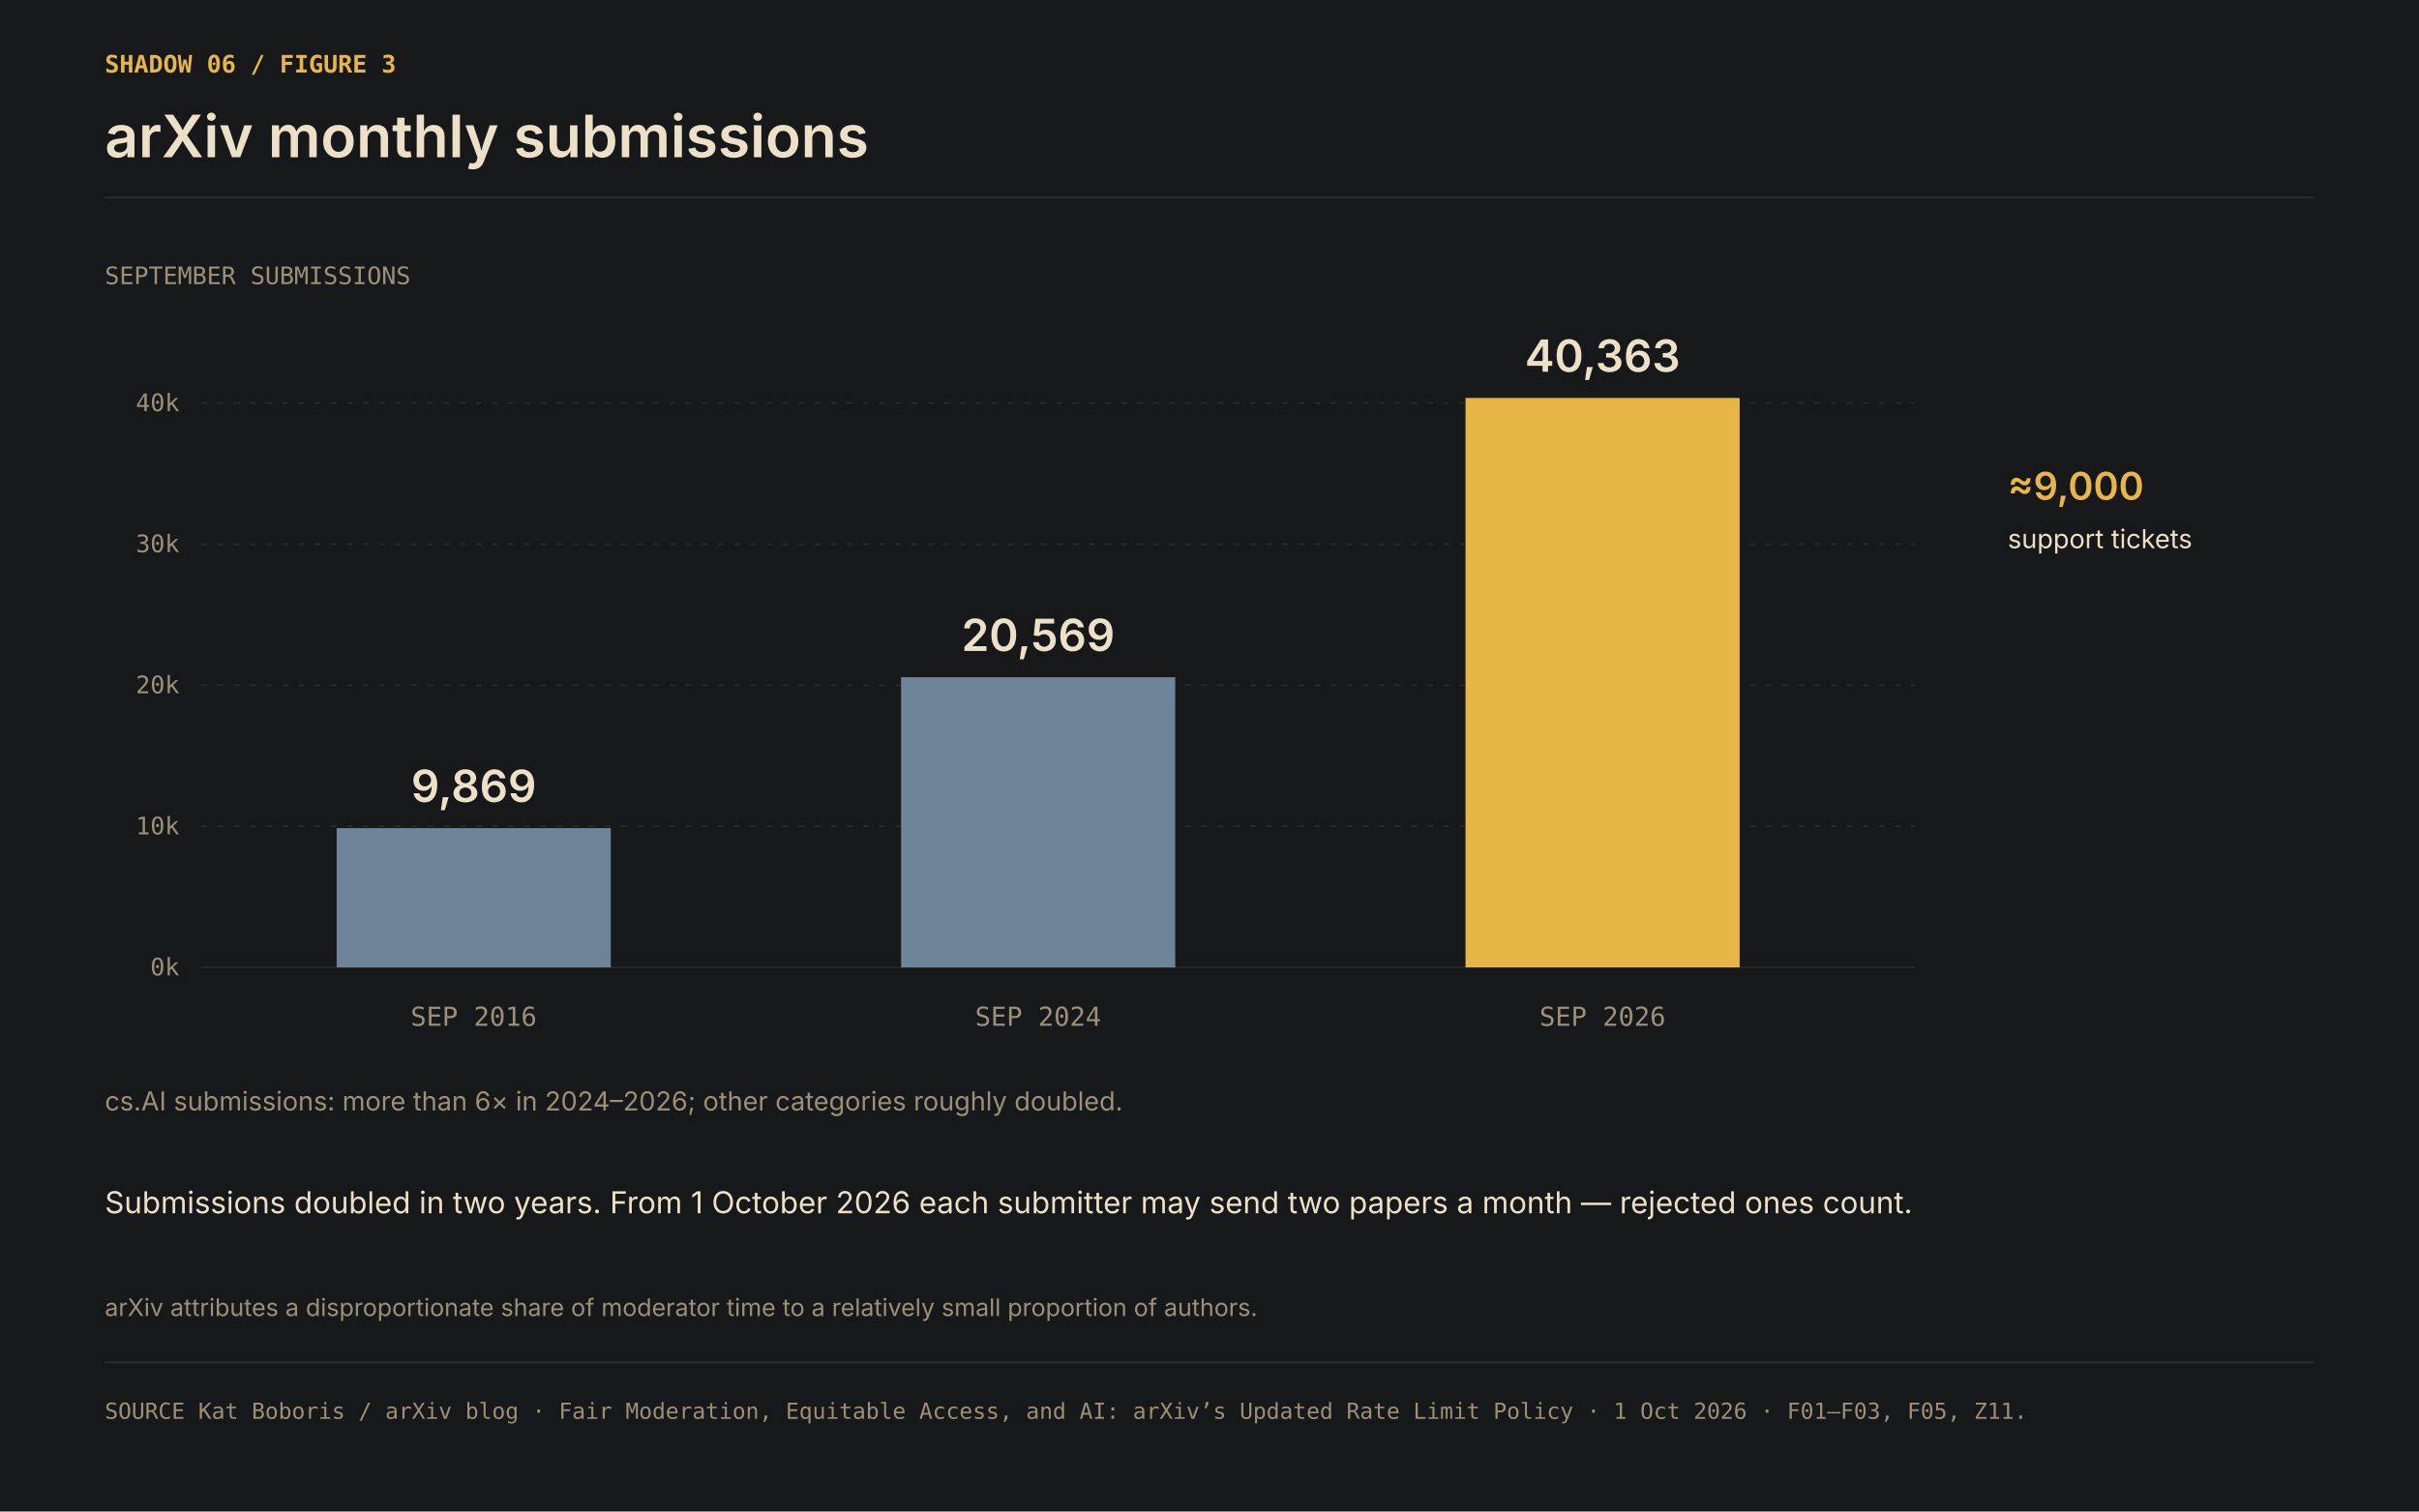
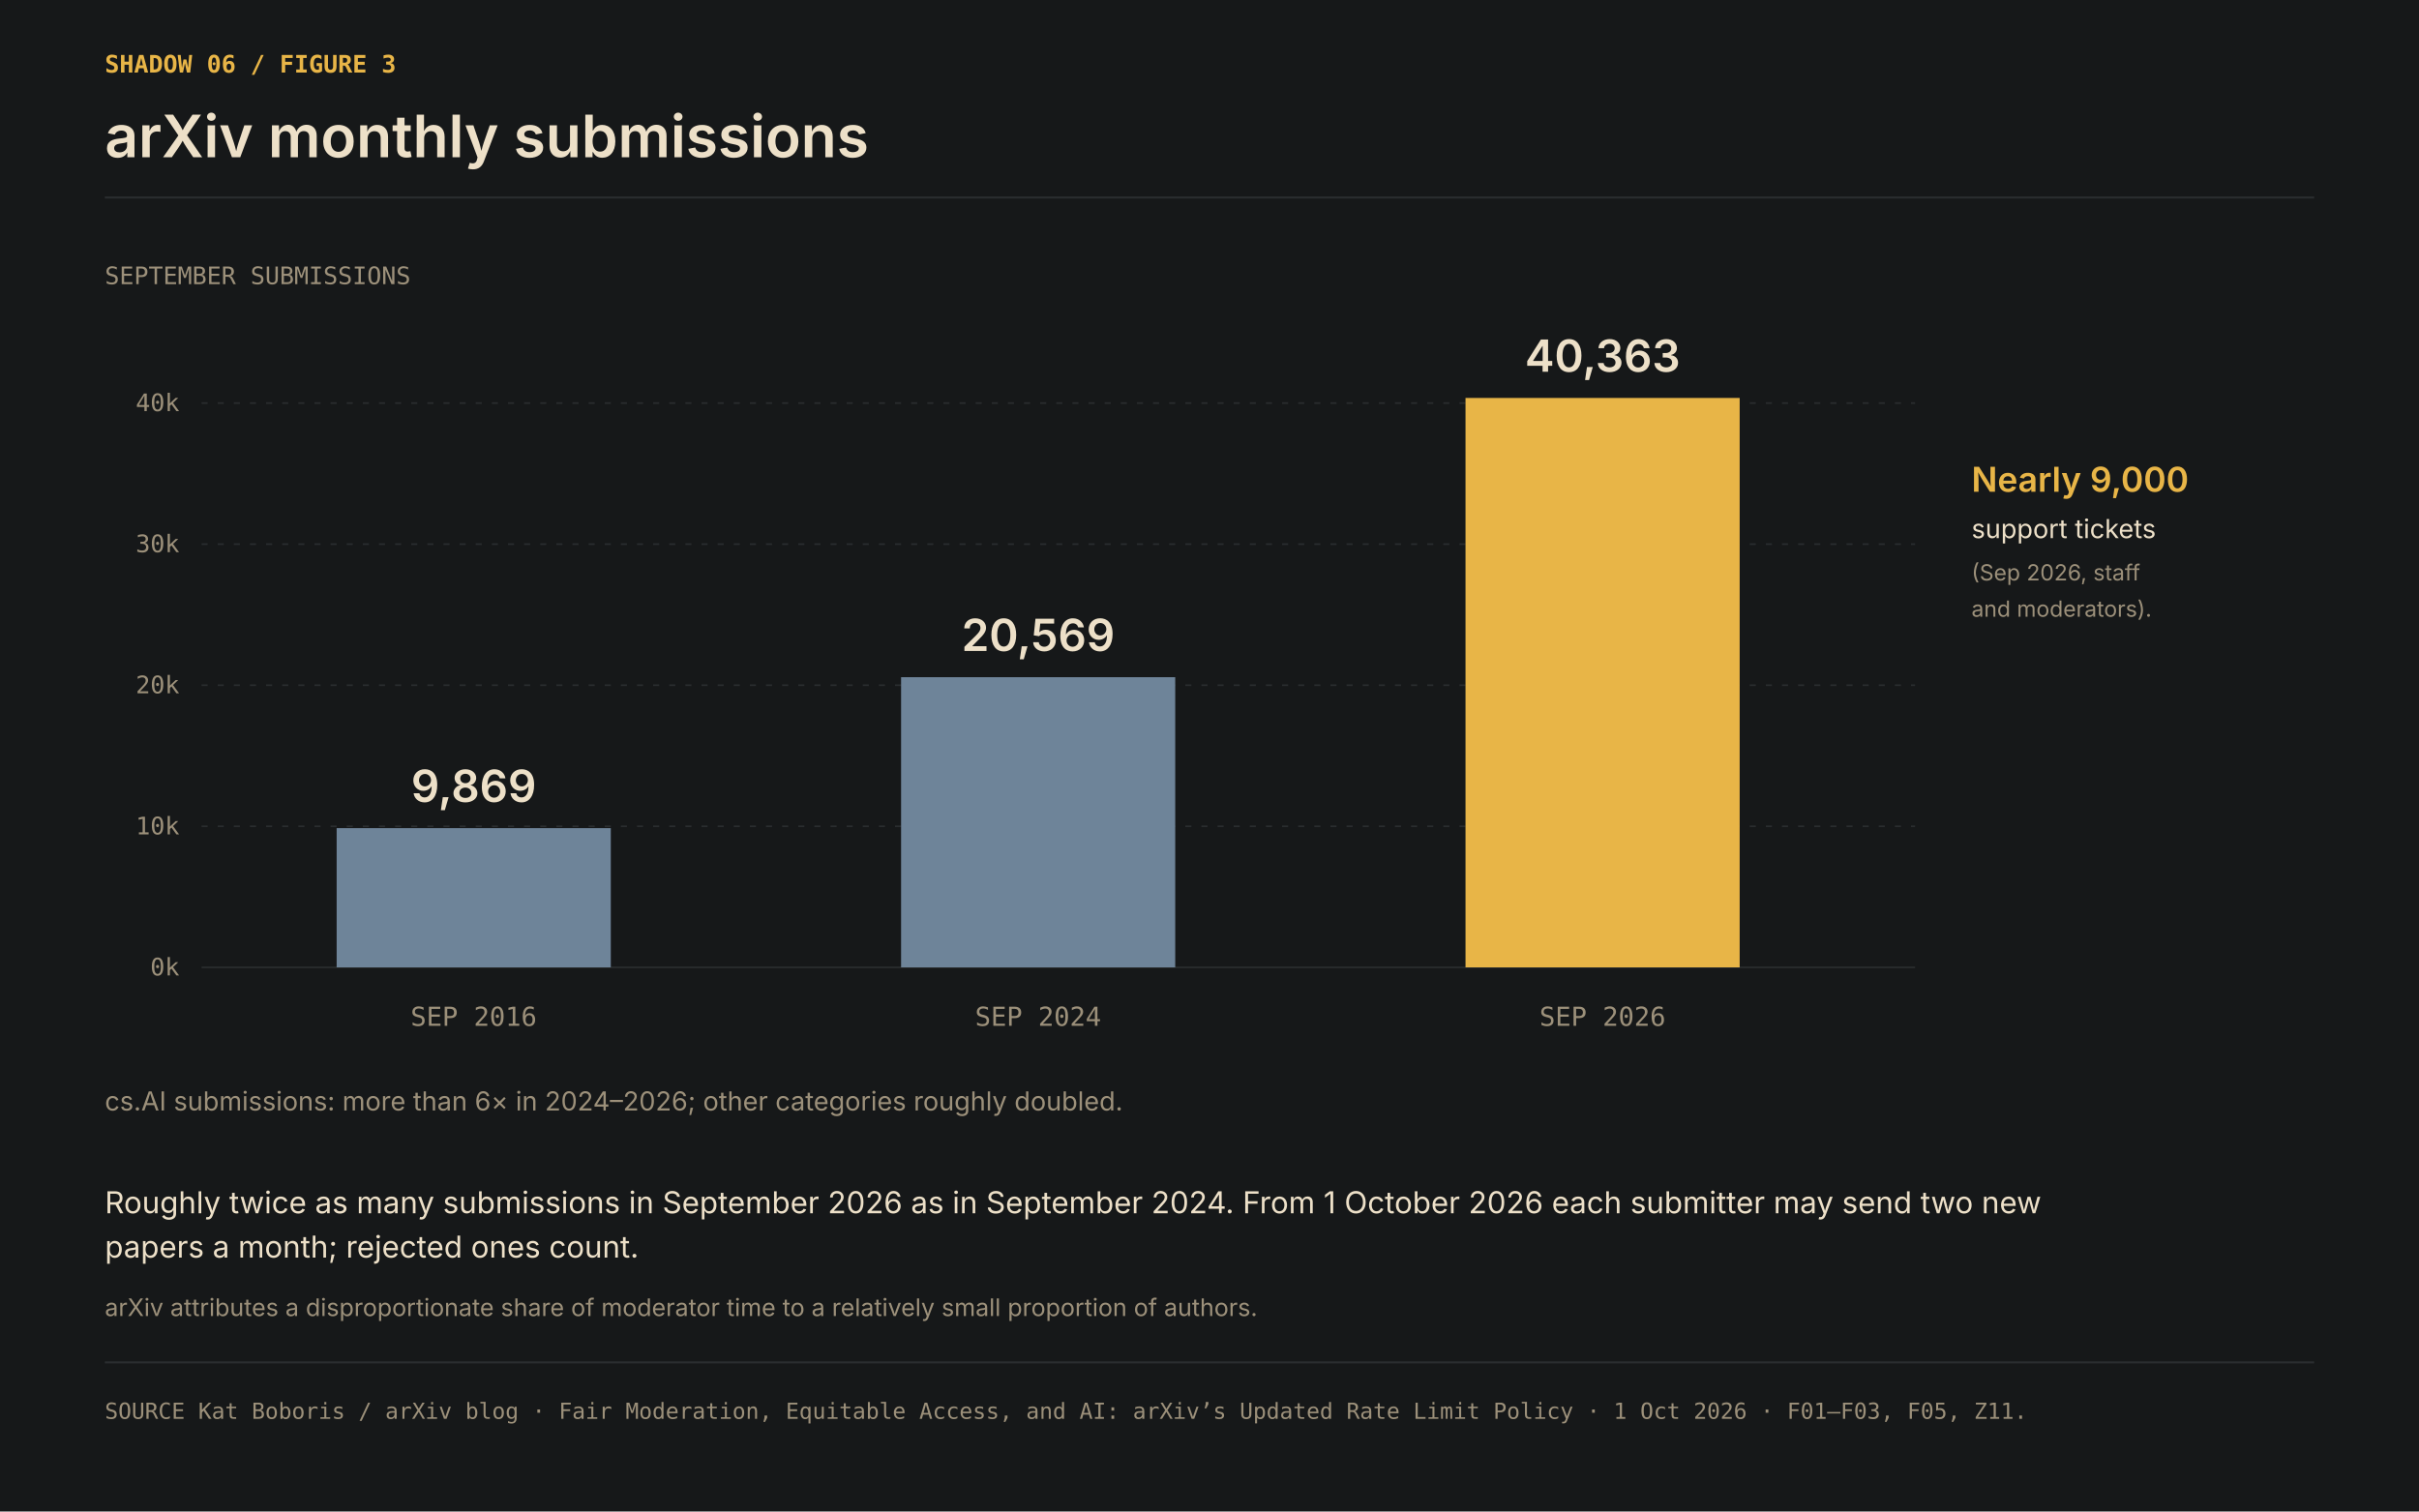
<svg xmlns="http://www.w3.org/2000/svg" width="1200" height="750" viewBox="0 0 1200 750" role="img" aria-labelledby="title desc">
  <rect width="1200" height="750" fill="#161819" />
  <text x="52" y="36" fill="#E8B547" font-family="JetBrains Mono,monospace" font-size="12" font-weight="600" text-anchor="start">SHADOW 06  /  FIGURE 3</text>
  <text x="52" y="78" fill="#EDE0C8" font-family="Inter,Arial,sans-serif" font-size="29" font-weight="600" text-anchor="start">arXiv monthly submissions</text>
  <line x1="52" y1="98" x2="1148" y2="98" stroke="#2A2D2F" stroke-width="1" />
  <text x="52" y="141" fill="#9C907A" font-family="JetBrains Mono,monospace" font-size="12" font-weight="400" text-anchor="start">SEPTEMBER SUBMISSIONS</text>
  <line x1="100" y1="480" x2="950" y2="480" stroke="#2A2D2F" stroke-width="0.8" />
  <text x="89" y="484" fill="#9C907A" font-family="JetBrains Mono,monospace" font-size="12" font-weight="400" text-anchor="end">0k</text>
  <line x1="100" y1="410" x2="950" y2="410" stroke="#2A2D2F" stroke-width="0.8" stroke-dasharray="3 5" />
  <text x="89" y="414" fill="#9C907A" font-family="JetBrains Mono,monospace" font-size="12" font-weight="400" text-anchor="end">10k</text>
  <line x1="100" y1="340" x2="950" y2="340" stroke="#2A2D2F" stroke-width="0.8" stroke-dasharray="3 5" />
  <text x="89" y="344" fill="#9C907A" font-family="JetBrains Mono,monospace" font-size="12" font-weight="400" text-anchor="end">20k</text>
  <line x1="100" y1="270" x2="950" y2="270" stroke="#2A2D2F" stroke-width="0.8" stroke-dasharray="3 5" />
  <text x="89" y="274" fill="#9C907A" font-family="JetBrains Mono,monospace" font-size="12" font-weight="400" text-anchor="end">30k</text>
  <line x1="100" y1="200" x2="950" y2="200" stroke="#2A2D2F" stroke-width="0.8" stroke-dasharray="3 5" />
  <text x="89" y="204" fill="#9C907A" font-family="JetBrains Mono,monospace" font-size="12" font-weight="400" text-anchor="end">40k</text>
  <rect x="167" y="410.917" width="136" height="69.083" fill="#6E8499" data-row="0" data-field="submissions" data-value="9869" data-base="480" data-top="165" data-max="45000" />
  <text x="235" y="397.917" fill="#EDE0C8" font-family="Inter,Arial,sans-serif" font-size="22" font-weight="600" text-anchor="middle">9,869</text>
  <text x="235" y="509" fill="#9C907A" font-family="JetBrains Mono,monospace" font-size="13" font-weight="400" text-anchor="middle">SEP 2016</text>
  <rect x="447" y="336.017" width="136" height="143.983" fill="#6E8499" data-row="1" data-field="submissions" data-value="20569" data-base="480" data-top="165" data-max="45000" />
  <text x="515" y="323.017" fill="#EDE0C8" font-family="Inter,Arial,sans-serif" font-size="22" font-weight="600" text-anchor="middle">20,569</text>
  <text x="515" y="509" fill="#9C907A" font-family="JetBrains Mono,monospace" font-size="13" font-weight="400" text-anchor="middle">SEP 2024</text>
  <rect x="727" y="197.459" width="136" height="282.541" fill="#E8B547" data-row="2" data-field="submissions" data-value="40363" data-base="480" data-top="165" data-max="45000" />
  <text x="795" y="184.459" fill="#EDE0C8" font-family="Inter,Arial,sans-serif" font-size="22" font-weight="600" text-anchor="middle">40,363</text>
  <text x="795" y="509" fill="#9C907A" font-family="JetBrains Mono,monospace" font-size="13" font-weight="400" text-anchor="middle">SEP 2026</text>
-   <text x="996" y="248" fill="#E8B547" font-family="Inter,Arial,sans-serif" font-size="19" font-weight="600" text-anchor="start">≈9,000</text>
-   <text x="996" y="272" fill="#EDE0C8" font-family="Inter,Arial,sans-serif" font-size="13" font-weight="400" text-anchor="start">support tickets</text>
+   <g data-pack04-role="callout">
+     <text x="978" y="244" fill="#E8B547" font-family="Inter,Arial,sans-serif" font-size="17" font-weight="600" text-anchor="start">Nearly 9,000</text>
+     <text x="978" y="267" fill="#EDE0C8" font-family="Inter,Arial,sans-serif" font-size="13" font-weight="400" text-anchor="start">support tickets</text>
+     <text x="978" y="288" fill="#9C907A" font-family="Inter,Arial,sans-serif" font-size="11" font-weight="400" text-anchor="start">(Sep 2026, staff</text>
+     <text x="978" y="306" fill="#9C907A" font-family="Inter,Arial,sans-serif" font-size="11" font-weight="400" text-anchor="start">and moderators).</text>
+   </g>
  <text x="52" y="551" fill="#9C907A" font-family="Inter,Arial,sans-serif" font-size="13" font-weight="400" text-anchor="start">cs.AI submissions: more than 6× in 2024–2026; other categories roughly doubled.</text>
-   <text x="52" y="602" fill="#EDE0C8" font-family="Inter,Arial,sans-serif" font-size="15" font-weight="400" text-anchor="start">Submissions doubled in two years. From 1 October 2026 each submitter may send two papers a month — rejected ones count.</text>
+   <g data-pack04-role="caption">
+     <text x="52" y="602" fill="#EDE0C8" font-family="Inter,Arial,sans-serif" font-size="15" font-weight="400" text-anchor="start">Roughly twice as many submissions in September 2026 as in September 2024. From 1 October 2026 each submitter may send two new</text>
+     <text x="52" y="624" fill="#EDE0C8" font-family="Inter,Arial,sans-serif" font-size="15" font-weight="400" text-anchor="start">papers a month; rejected ones count.</text>
+   </g>
  <text x="52" y="653" fill="#9C907A" font-family="Inter,Arial,sans-serif" font-size="12" font-weight="400" text-anchor="start">arXiv attributes a disproportionate share of moderator time to a relatively small proportion of authors.</text>
  <line x1="52" y1="676" x2="1148" y2="676" stroke="#2A2D2F" stroke-width="1" />
  <text x="52" y="704" fill="#9C907A" font-family="JetBrains Mono,monospace" font-size="11" font-weight="400" text-anchor="start">SOURCE  Kat Boboris / arXiv blog · Fair Moderation, Equitable Access, and AI: arXiv’s Updated Rate Limit Policy · 1 Oct 2026 · F01–F03, F05, Z11.</text>
</svg>
